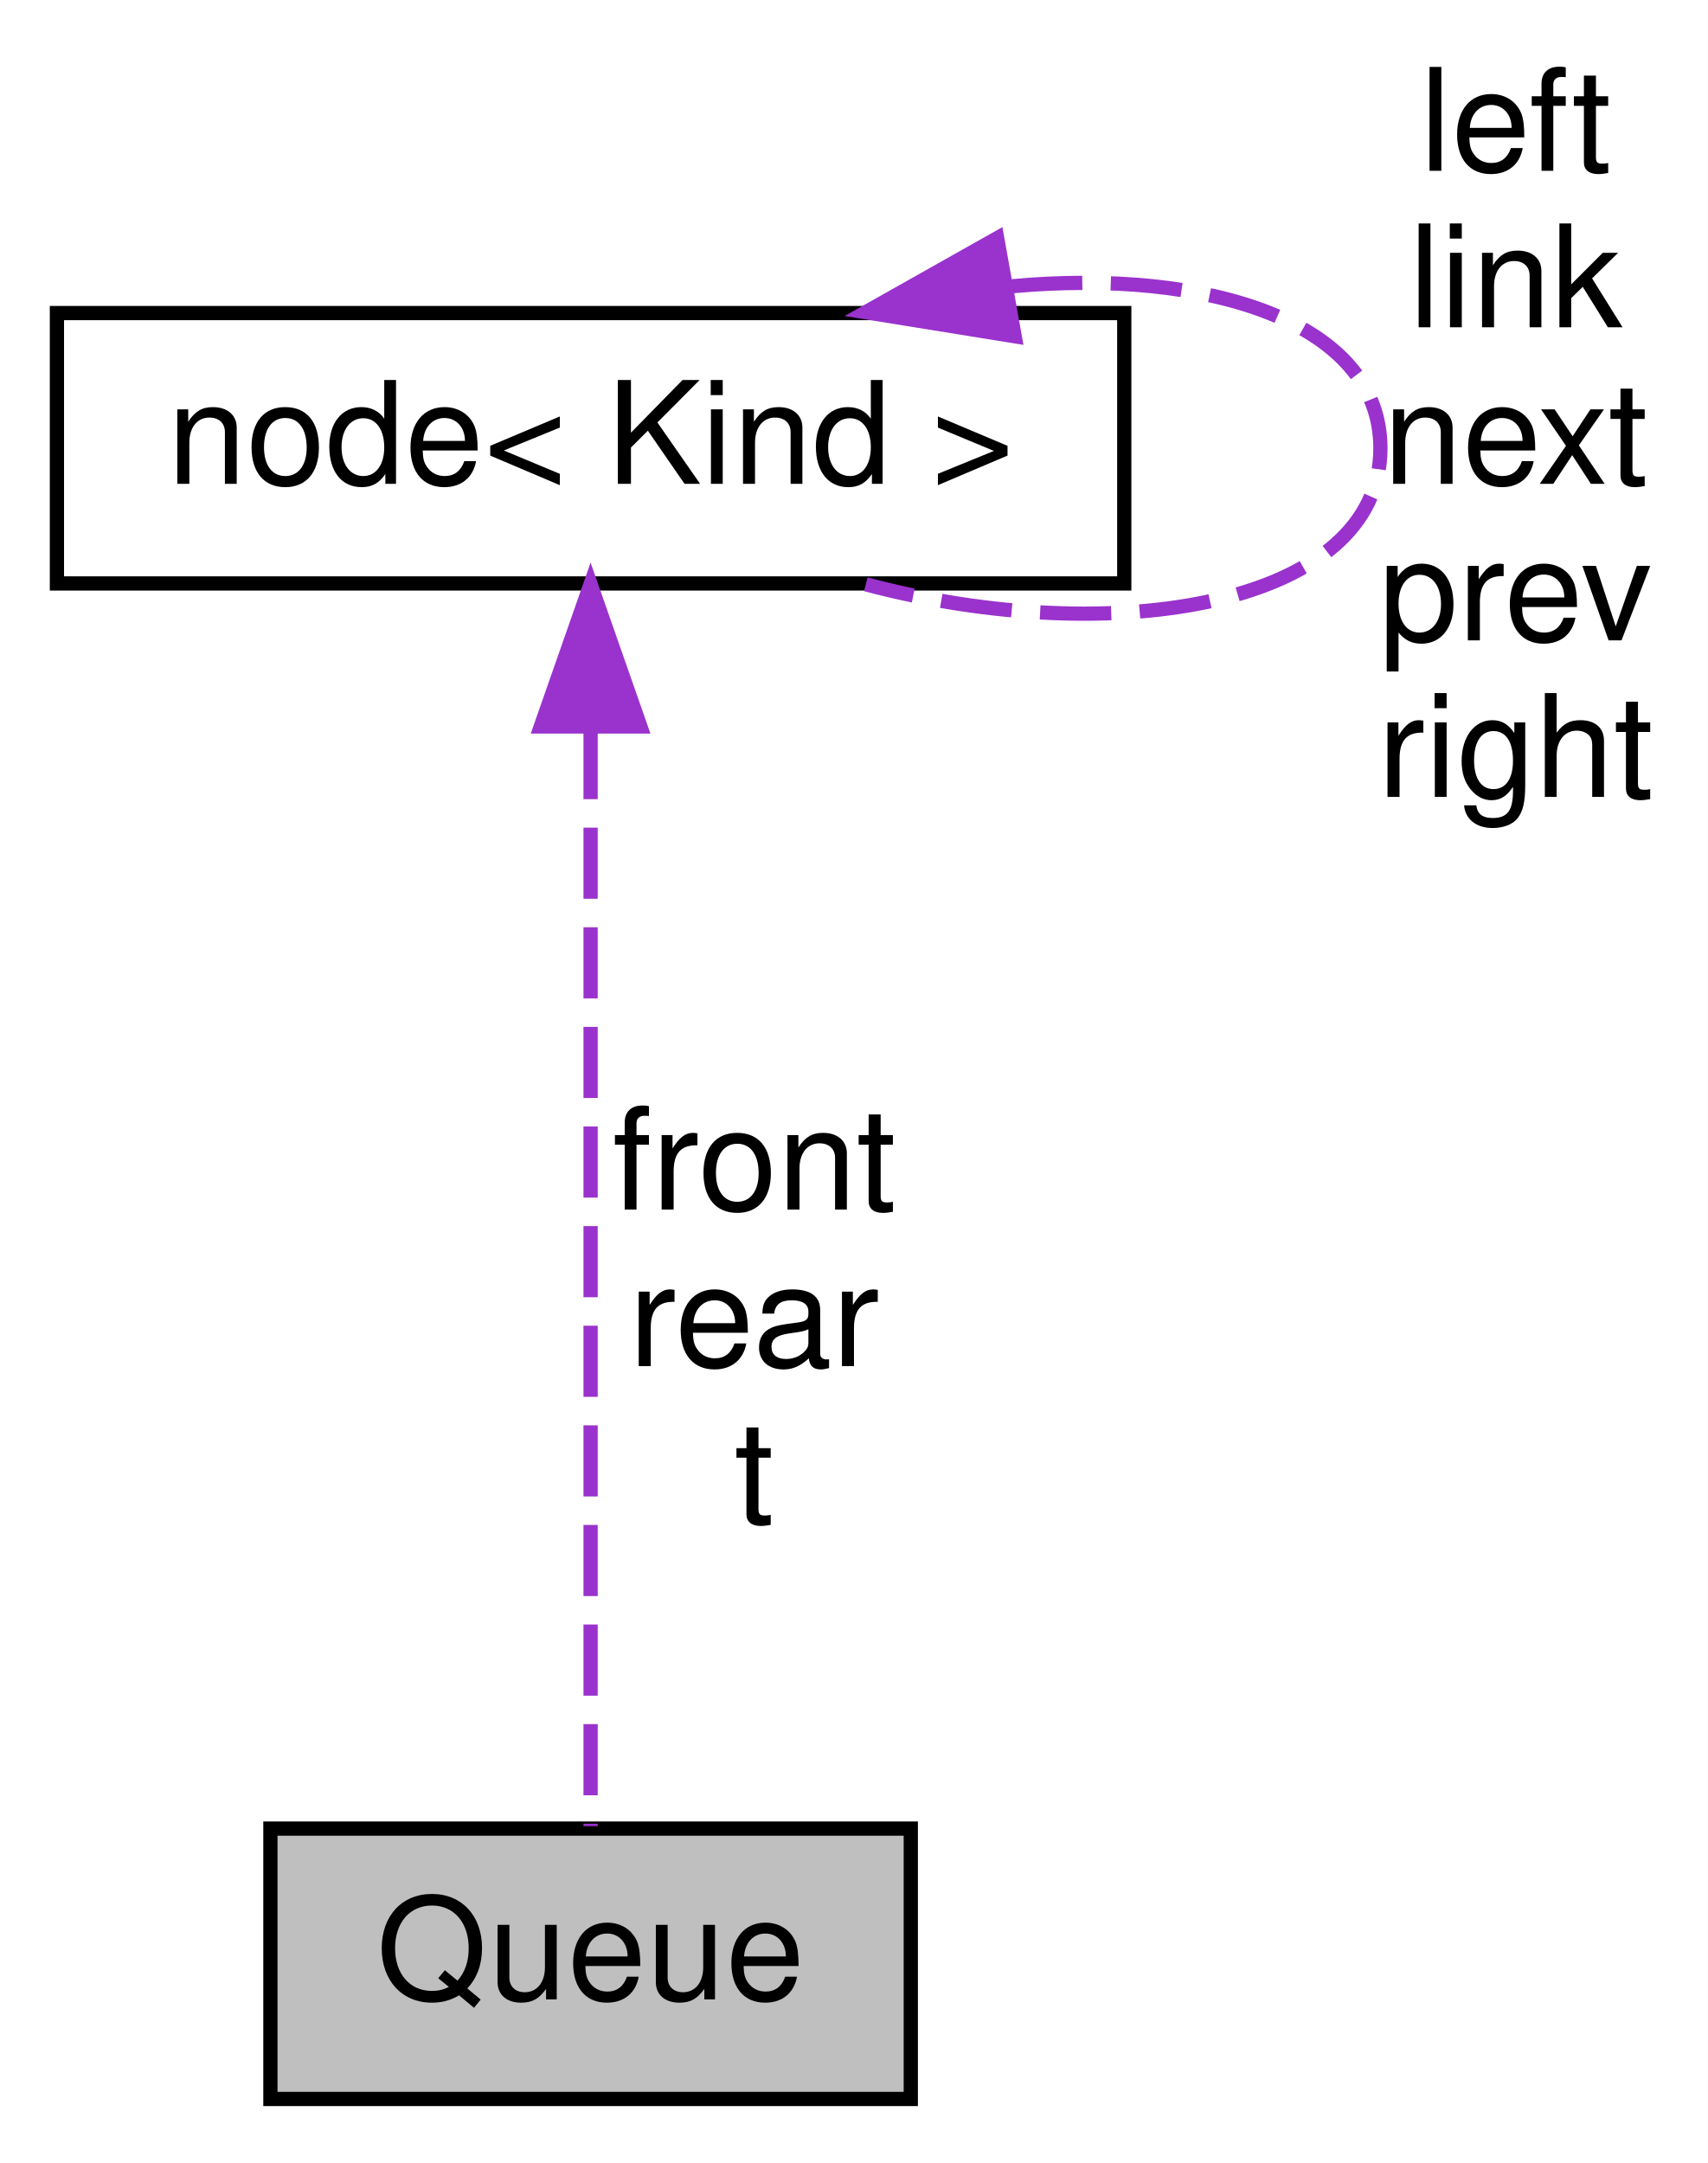
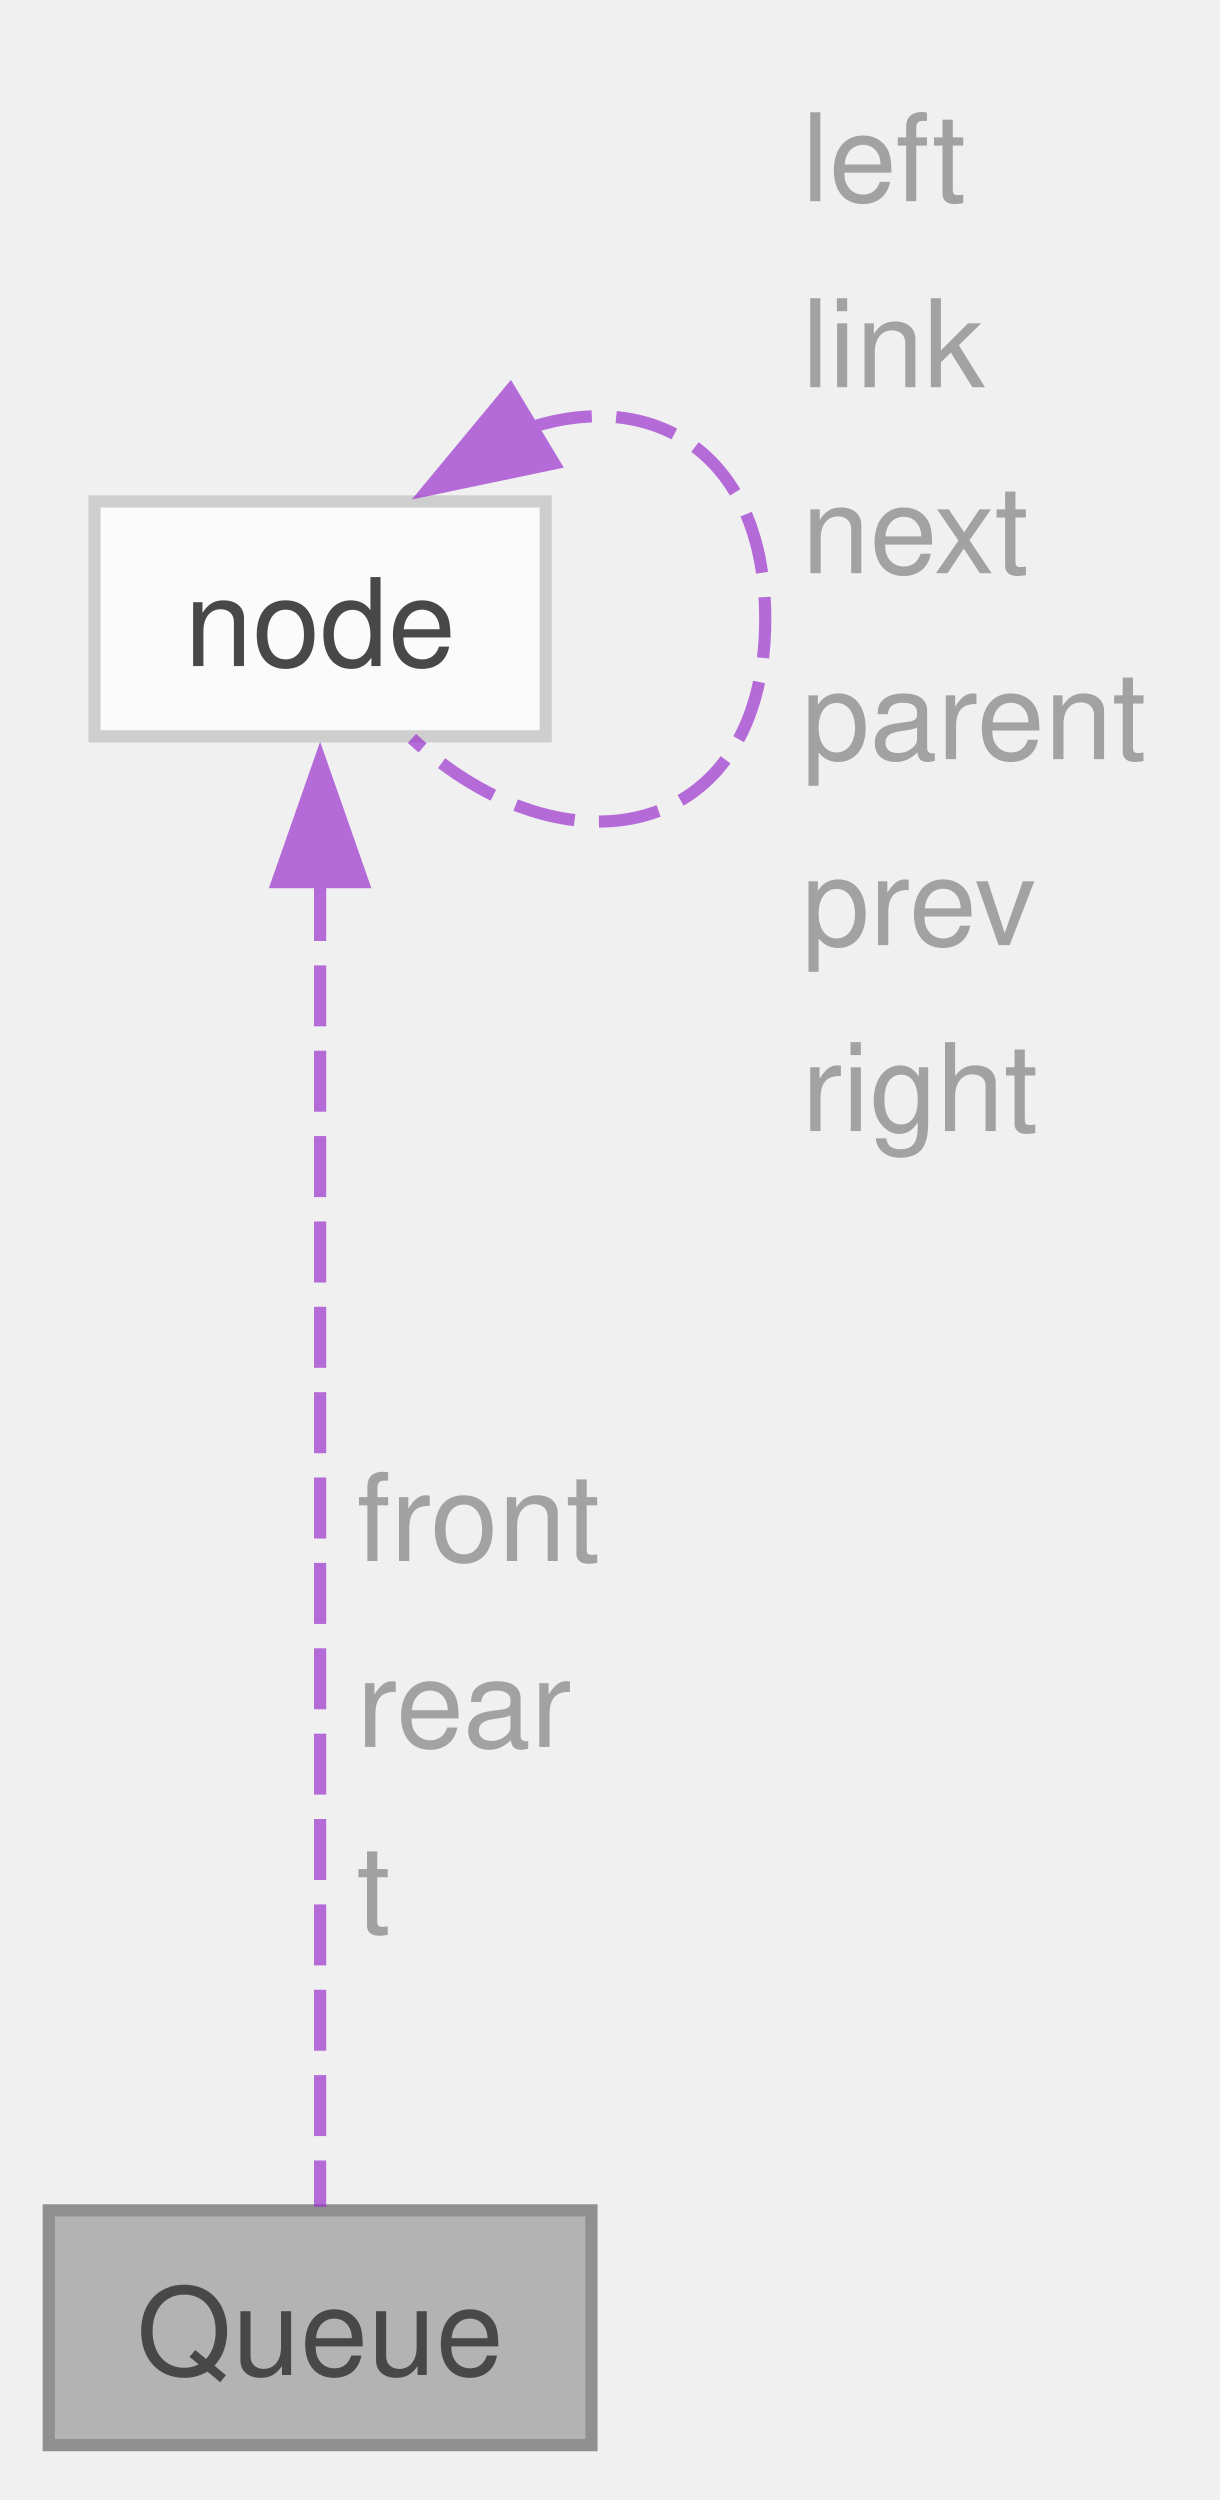
- <svg xmlns="http://www.w3.org/2000/svg" xmlns:xlink="http://www.w3.org/1999/xlink" width="120pt" height="152pt" viewBox="0.00 0.00 120.00 152.00">
-   <g id="graph0" class="graph" transform="scale(1 1) rotate(0) translate(4 148)">
-     <polygon fill="white" stroke="transparent" points="-4,4 -4,-148 116,-148 116,4 -4,4" />
-     <g id="node1" class="node">
-       <g id="a_node1">
-         <a xlink:title=" ">
-           <polygon fill="#bfbfbf" stroke="black" points="15,-0.5 15,-19.5 60,-19.5 60,-0.5 15,-0.5" />
-           <text text-anchor="middle" x="37.5" y="-7.5" font-family="Helvetica,sans-Serif" font-size="10.00">Queue</text>
-         </a>
+ <svg xmlns="http://www.w3.org/2000/svg" xmlns:xlink="http://www.w3.org/1999/xlink" width="100pt" height="205pt" viewBox="0.00 0.00 100.00 205.00">
+   <svg id="main" version="1.1" xml:space="preserve">
+     <style type="text/css">
+ .node, .edge {opacity: 0.7;}
+ .node.selected, .edge.selected {opacity: 1;}
+ .edge:hover path { stroke: red; }
+ .edge:hover polygon { stroke: red; fill: red; }
+ </style>
+     <svg id="graph" class="graph">
+       <g id="graph0" class="graph" transform="scale(1 1) rotate(0) translate(4 200.5)">
+         <g id="Node000001" class="node">
+           <g id="a_Node000001">
+             <a xlink:title=" ">
+               <polygon fill="#999999" stroke="#666666" points="44.5,-19.25 0,-19.25 0,0 44.5,0 44.5,-19.25" />
+               <text xml:space="preserve" text-anchor="middle" x="22.25" y="-5.75" font-family="Helvetica,sans-Serif" font-size="10.00">Queue</text>
+             </a>
+           </g>
+         </g>
+         <g id="Node000002" class="node">
+           <g id="a_Node000002">
+             <a xlink:href="../../d5/da1/structnode.html" target="_top" xlink:title=" ">
+               <polygon fill="white" stroke="#bfbfbf" points="40.75,-159.38 3.75,-159.38 3.75,-140.12 40.75,-140.12 40.75,-159.38" />
+               <text xml:space="preserve" text-anchor="middle" x="22.25" y="-145.88" font-family="Helvetica,sans-Serif" font-size="10.00">node</text>
+             </a>
+           </g>
+         </g>
+         <g id="edge1_Node000001_Node000002" class="edge">
+           <g id="a_edge1_Node000001_Node000002">
+             <a xlink:title=" ">
+               <path fill="none" stroke="#9a32cd" stroke-dasharray="5,2" d="M22.25,-128.34C22.25,-97.77 22.25,-41.34 22.25,-19.54" />
+               <polygon fill="#9a32cd" stroke="#9a32cd" points="18.75,-128.17 22.25,-138.17 25.75,-128.17 18.75,-128.17" />
+             </a>
+           </g>
+           <text xml:space="preserve" text-anchor="start" x="25.25" y="-72.5" font-family="Helvetica,sans-Serif" font-size="10.00" fill="grey">front</text>
+           <text xml:space="preserve" text-anchor="start" x="25.25" y="-57.25" font-family="Helvetica,sans-Serif" font-size="10.00" fill="grey">rear</text>
+           <text xml:space="preserve" text-anchor="start" x="25.25" y="-42" font-family="Helvetica,sans-Serif" font-size="10.00" fill="grey">t</text>
+         </g>
+         <g id="edge2_Node000002_Node000002" class="edge">
+           <g id="a_edge2_Node000002_Node000002">
+             <a xlink:title=" ">
+               <path fill="none" stroke="#9a32cd" stroke-dasharray="5,2" d="M39.62,-165.48C49.54,-168.63 58.75,-163.38 58.75,-149.75 58.75,-131.57 42.38,-128.31 29.78,-139.95" />
+               <polygon fill="#9a32cd" stroke="#9a32cd" points="41.44,-162.5 31.07,-160.33 37.83,-168.49 41.44,-162.5" />
+             </a>
+           </g>
+           <text xml:space="preserve" text-anchor="start" x="61.75" y="-184" font-family="Helvetica,sans-Serif" font-size="10.00" fill="grey">left</text>
+           <text xml:space="preserve" text-anchor="start" x="61.75" y="-168.75" font-family="Helvetica,sans-Serif" font-size="10.00" fill="grey">link</text>
+           <text xml:space="preserve" text-anchor="start" x="61.75" y="-153.5" font-family="Helvetica,sans-Serif" font-size="10.00" fill="grey">next</text>
+           <text xml:space="preserve" text-anchor="start" x="61.75" y="-138.25" font-family="Helvetica,sans-Serif" font-size="10.00" fill="grey">parent</text>
+           <text xml:space="preserve" text-anchor="start" x="61.75" y="-123" font-family="Helvetica,sans-Serif" font-size="10.00" fill="grey">prev</text>
+           <text xml:space="preserve" text-anchor="start" x="61.75" y="-107.75" font-family="Helvetica,sans-Serif" font-size="10.00" fill="grey">right</text>
+         </g>
      </g>
-     </g>
-     <g id="node2" class="node">
-       <g id="a_node2">
-         <a xlink:href="../../d5/da1/structnode.html" target="_top" xlink:title=" ">
-           <polygon fill="white" stroke="black" points="0,-107 0,-126 75,-126 75,-107 0,-107" />
-           <text text-anchor="middle" x="37.5" y="-114" font-family="Helvetica,sans-Serif" font-size="10.00">node&lt; Kind &gt;</text>
-         </a>
-       </g>
-     </g>
-     <g id="edge1" class="edge">
-       <path fill="none" stroke="#9a32cd" stroke-dasharray="5,2" d="M37.5,-96.84C37.5,-74.08 37.5,-36.53 37.5,-19.67" />
-       <polygon fill="#9a32cd" stroke="#9a32cd" points="34,-96.95 37.5,-106.95 41,-96.95 34,-96.95" />
-       <text text-anchor="middle" x="49" y="-63" font-family="Helvetica,sans-Serif" font-size="10.00"> front</text>
-       <text text-anchor="middle" x="49" y="-52" font-family="Helvetica,sans-Serif" font-size="10.00">rear</text>
-       <text text-anchor="middle" x="49" y="-41" font-family="Helvetica,sans-Serif" font-size="10.00">t</text>
-     </g>
-     <g id="edge2" class="edge">
-       <path fill="none" stroke="#9a32cd" stroke-dasharray="5,2" d="M67.06,-127.88C80.89,-129.16 93,-125.37 93,-116.5 93,-105.48 74.3,-102.3 56.84,-106.94" />
-       <polygon fill="#9a32cd" stroke="#9a32cd" points="67.3,-124.37 56.84,-126.06 66.07,-131.26 67.3,-124.37" />
-       <text text-anchor="middle" x="102.5" y="-136" font-family="Helvetica,sans-Serif" font-size="10.00"> left</text>
-       <text text-anchor="middle" x="102.5" y="-125" font-family="Helvetica,sans-Serif" font-size="10.00">link</text>
-       <text text-anchor="middle" x="102.5" y="-114" font-family="Helvetica,sans-Serif" font-size="10.00">next</text>
-       <text text-anchor="middle" x="102.5" y="-103" font-family="Helvetica,sans-Serif" font-size="10.00">prev</text>
-       <text text-anchor="middle" x="102.5" y="-92" font-family="Helvetica,sans-Serif" font-size="10.00">right</text>
-     </g>
-   </g>
+     </svg>
+   </svg>
+   <style type="text/css">
+ 
+ [data-mouse-over-selected='false'] { opacity: 0.7; }
+ [data-mouse-over-selected='true']  { opacity: 1.0; }
+ 
+ </style>
</svg>
